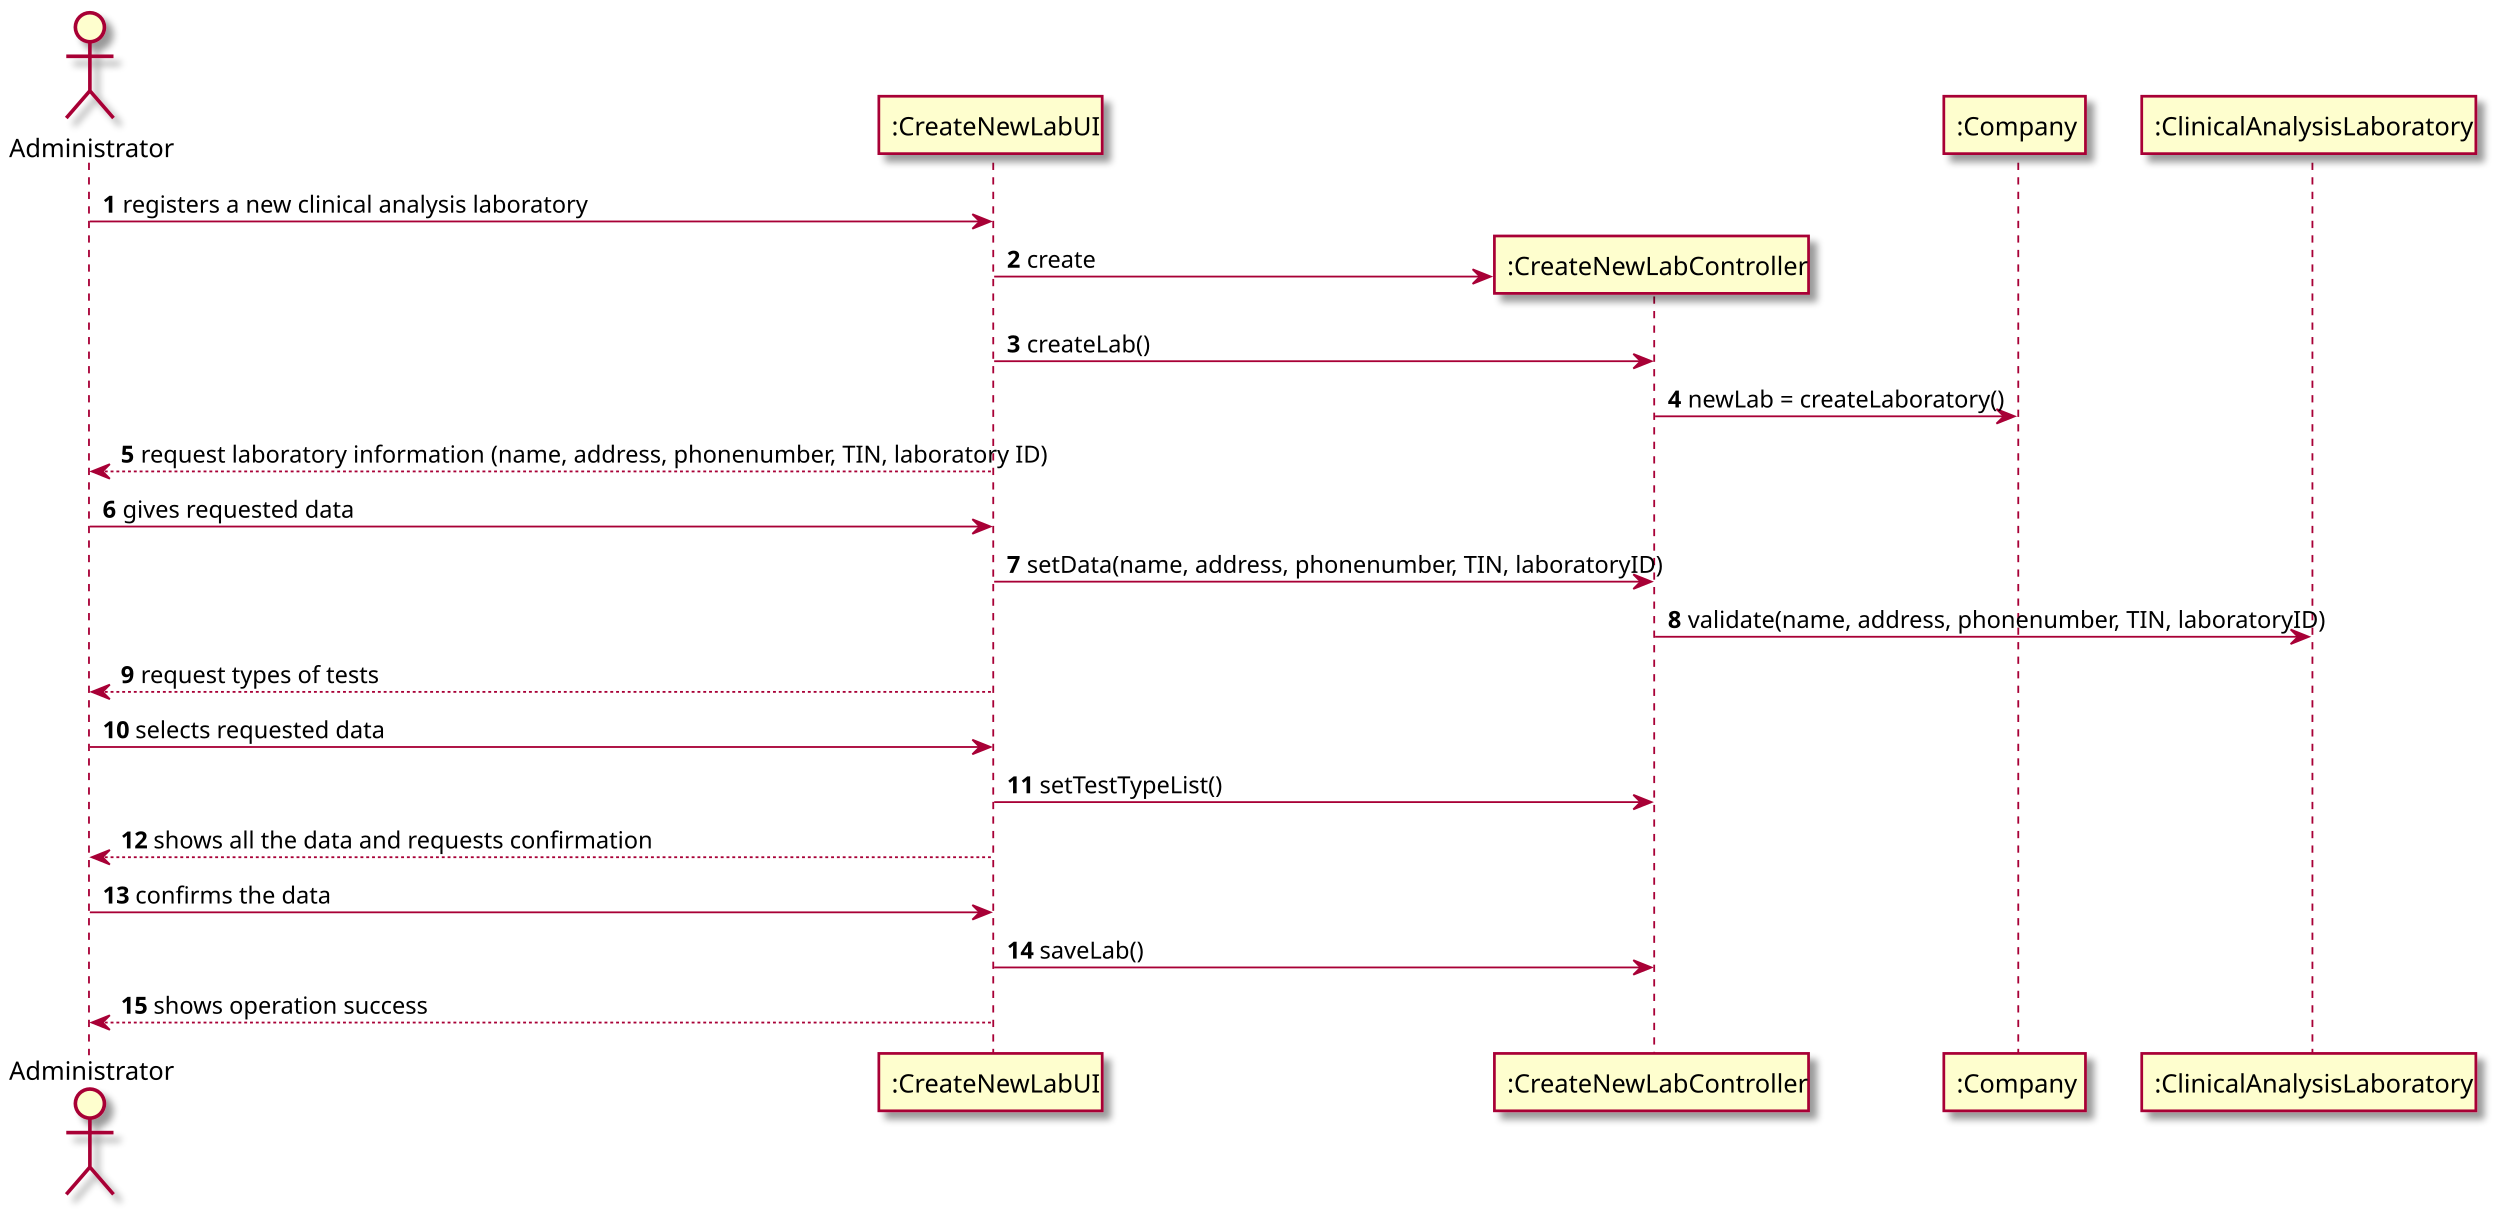
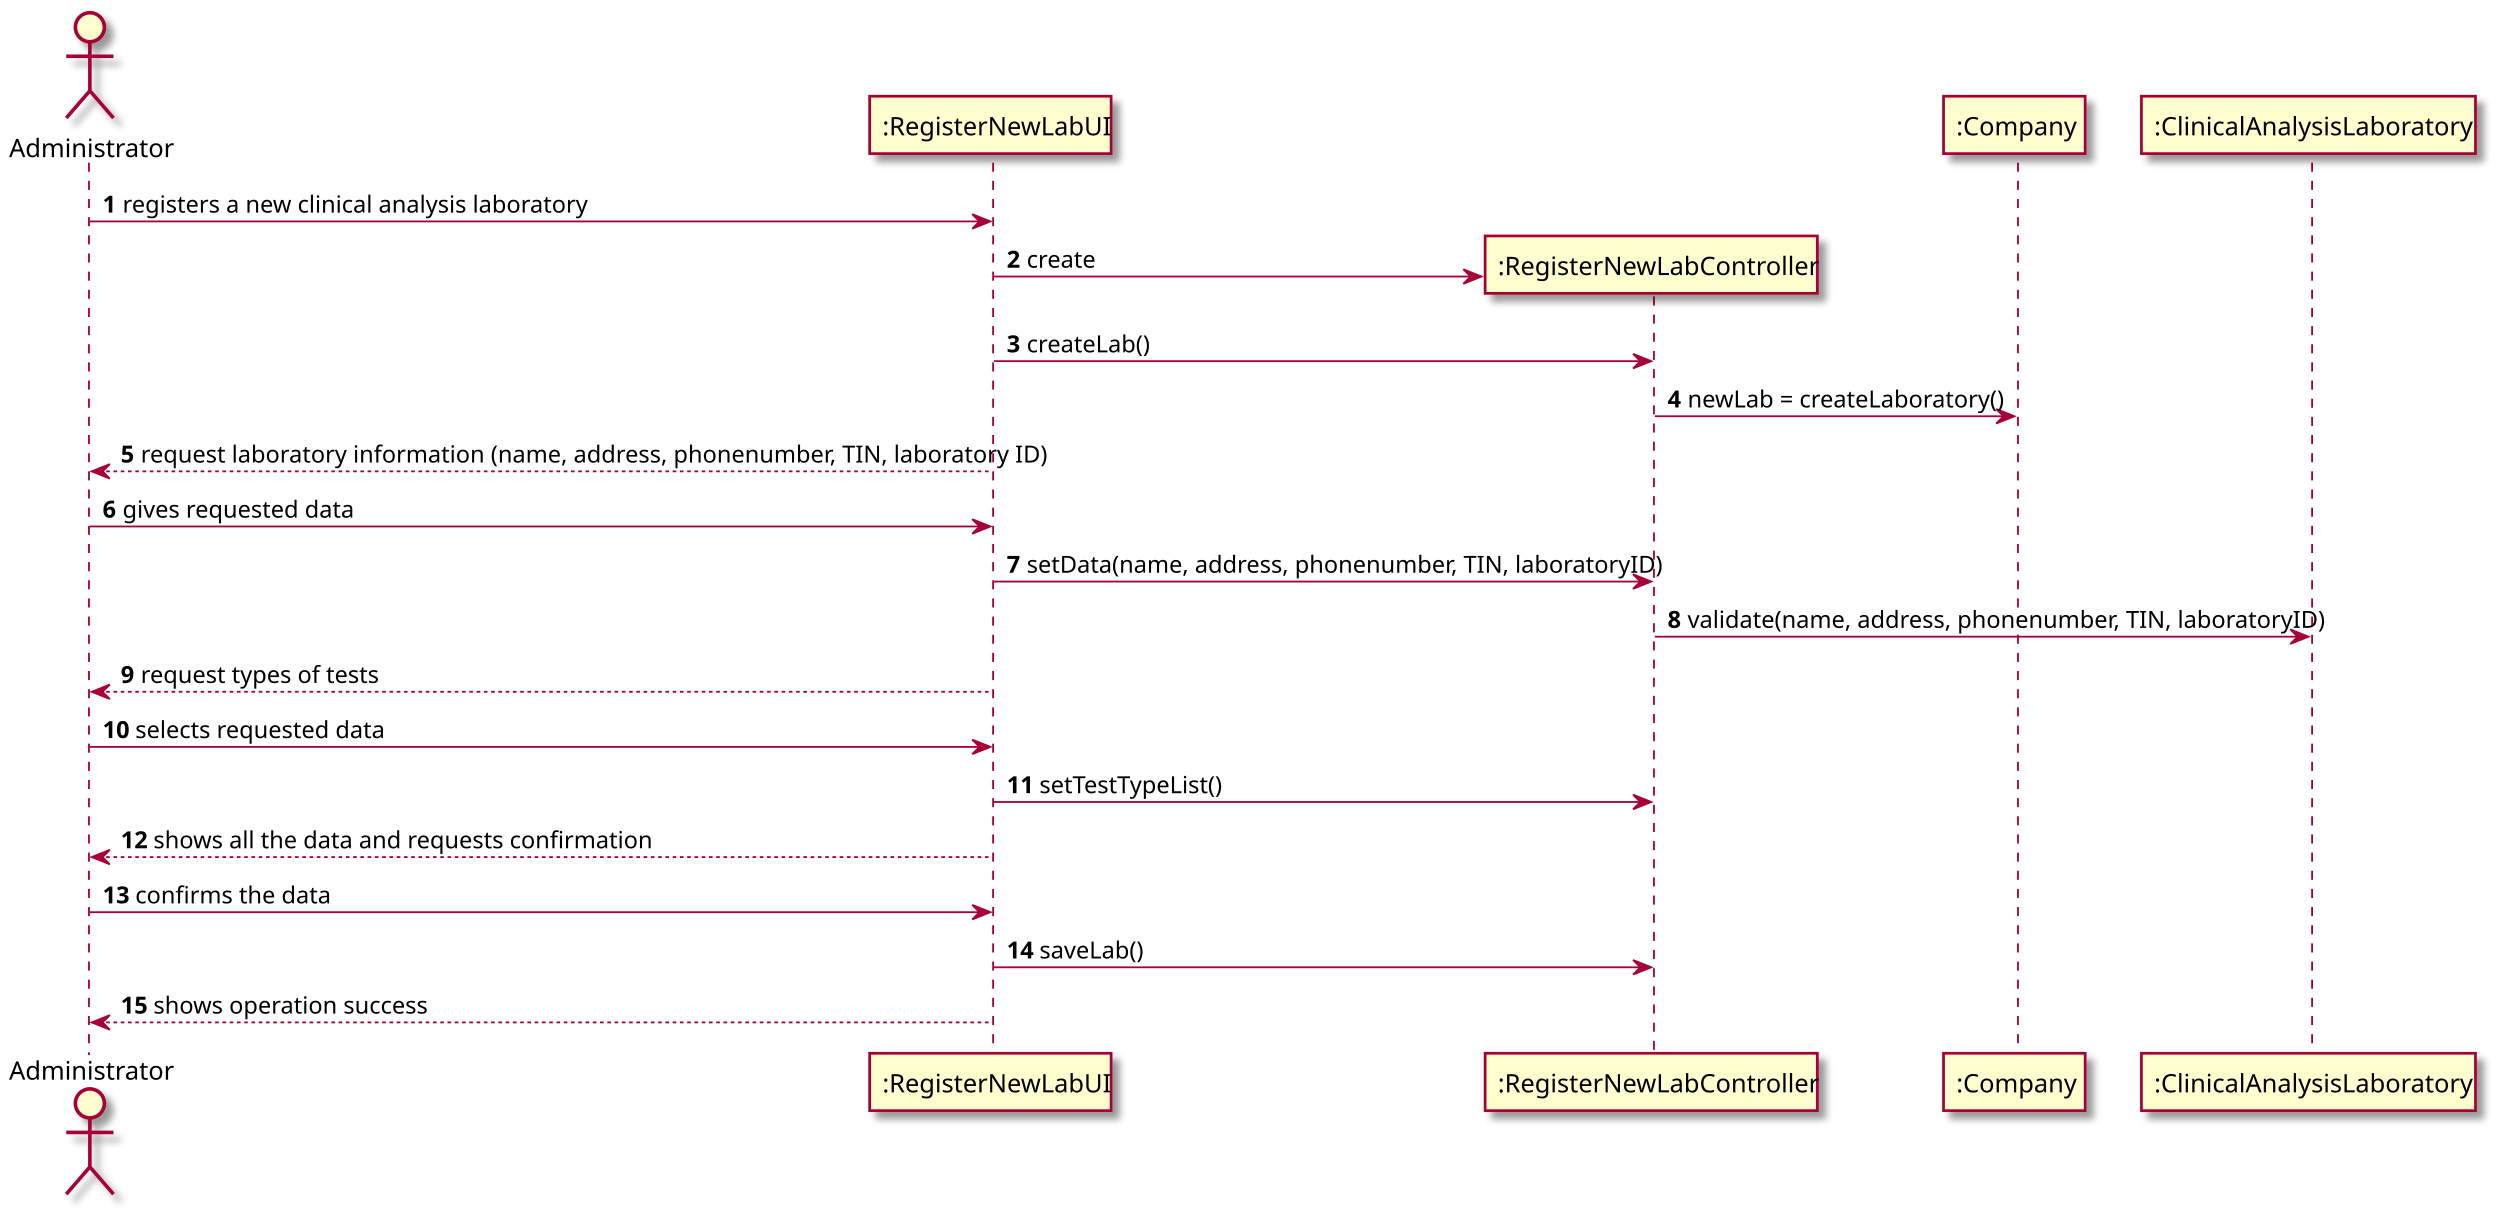
- <svg xmlns="http://www.w3.org/2000/svg" contentScriptType="application/ecmascript" contentStyleType="text/css" height="832.5px" preserveAspectRatio="none" style="width:1721px;height:832px;" version="1.1" viewBox="0 0 1721 832" width="1721.25px" zoomAndPan="magnify">
+ <svg xmlns="http://www.w3.org/2000/svg" contentScriptType="application/ecmascript" contentStyleType="text/css" height="666px" preserveAspectRatio="none" style="width:1377px;height:666px;" version="1.1" viewBox="0 0 1377 666" width="1377px" zoomAndPan="magnify">
  <defs>
-     <filter height="300%" id="f1stfukkw3db3" width="300%" x="-1" y="-1">
-       <feGaussianBlur result="blurOut" stdDeviation="2.5" />
+     <filter height="300%" id="f1teqfv7tu7o75" width="300%" x="-1" y="-1">
+       <feGaussianBlur result="blurOut" stdDeviation="2.0" />
      <feColorMatrix in="blurOut" result="blurOut2" type="matrix" values="0 0 0 0 0 0 0 0 0 0 0 0 0 0 0 0 0 0 .4 0" />
-       <feOffset dx="5.0" dy="5.0" in="blurOut2" result="blurOut3" />
+       <feOffset dx="4.0" dy="4.0" in="blurOut2" result="blurOut3" />
      <feBlend in="SourceGraphic" in2="blurOut3" mode="normal" />
    </filter>
  </defs>
  <g>
-     <line style="stroke:#A80036;stroke-width:1.25;stroke-dasharray:5.0,5.0;" x1="61.25" x2="61.25" y1="112.012" y2="726.426" />
-     <line style="stroke:#A80036;stroke-width:1.25;stroke-dasharray:5.0,5.0;" x1="683.75" x2="683.75" y1="112.012" y2="726.426" />
-     <line style="stroke:#A80036;stroke-width:1.25;stroke-dasharray:5.0,5.0;" x1="1138.75" x2="1138.75" y1="204.082" y2="726.426" />
-     <line style="stroke:#A80036;stroke-width:1.25;stroke-dasharray:5.0,5.0;" x1="1389.375" x2="1389.375" y1="112.012" y2="726.426" />
-     <line style="stroke:#A80036;stroke-width:1.25;stroke-dasharray:5.0,5.0;" x1="1591.875" x2="1591.875" y1="112.012" y2="726.426" />
-     <text fill="#000000" font-family="sans-serif" font-size="17.5" lengthAdjust="spacing" textLength="103.75" x="6.25" y="108.166">Administrator</text>
-     <ellipse cx="61.875" cy="18.75" fill="#FEFECE" filter="url(#f1stfukkw3db3)" rx="10" ry="10" style="stroke:#A80036;stroke-width:2.5;" />
-     <path d="M61.875,28.75 L61.875,62.5 M45.625,38.75 L78.125,38.75 M61.875,62.5 L45.625,81.25 M61.875,62.5 L78.125,81.25 " fill="none" filter="url(#f1stfukkw3db3)" style="stroke:#A80036;stroke-width:2.5;" />
-     <text fill="#000000" font-family="sans-serif" font-size="17.5" lengthAdjust="spacing" textLength="103.75" x="6.25" y="743.342">Administrator</text>
-     <ellipse cx="61.875" cy="759.688" fill="#FEFECE" filter="url(#f1stfukkw3db3)" rx="10" ry="10" style="stroke:#A80036;stroke-width:2.5;" />
-     <path d="M61.875,769.688 L61.875,803.438 M45.625,779.688 L78.125,779.688 M61.875,803.438 L45.625,822.188 M61.875,803.438 L78.125,822.188 " fill="none" filter="url(#f1stfukkw3db3)" style="stroke:#A80036;stroke-width:2.5;" />
-     <rect fill="#FEFECE" filter="url(#f1stfukkw3db3)" height="39.512" style="stroke:#A80036;stroke-width:1.875;" width="153.75" x="605" y="66.25" />
-     <text fill="#000000" font-family="sans-serif" font-size="17.5" lengthAdjust="spacing" textLength="136.25" x="613.75" y="93.166">:CreateNewLabUI</text>
-     <rect fill="#FEFECE" filter="url(#f1stfukkw3db3)" height="39.512" style="stroke:#A80036;stroke-width:1.875;" width="153.75" x="605" y="725.176" />
-     <text fill="#000000" font-family="sans-serif" font-size="17.5" lengthAdjust="spacing" textLength="136.25" x="613.75" y="752.092">:CreateNewLabUI</text>
-     <rect fill="#FEFECE" filter="url(#f1stfukkw3db3)" height="39.512" style="stroke:#A80036;stroke-width:1.875;" width="216.25" x="1028.75" y="725.176" />
-     <text fill="#000000" font-family="sans-serif" font-size="17.5" lengthAdjust="spacing" textLength="198.75" x="1037.5" y="752.092">:CreateNewLabController</text>
-     <rect fill="#FEFECE" filter="url(#f1stfukkw3db3)" height="39.512" style="stroke:#A80036;stroke-width:1.875;" width="97.5" x="1338.125" y="66.25" />
-     <text fill="#000000" font-family="sans-serif" font-size="17.5" lengthAdjust="spacing" textLength="80" x="1346.875" y="93.166">:Company</text>
-     <rect fill="#FEFECE" filter="url(#f1stfukkw3db3)" height="39.512" style="stroke:#A80036;stroke-width:1.875;" width="97.5" x="1338.125" y="725.176" />
-     <text fill="#000000" font-family="sans-serif" font-size="17.5" lengthAdjust="spacing" textLength="80" x="1346.875" y="752.092">:Company</text>
-     <rect fill="#FEFECE" filter="url(#f1stfukkw3db3)" height="39.512" style="stroke:#A80036;stroke-width:1.875;" width="230" x="1474.375" y="66.25" />
-     <text fill="#000000" font-family="sans-serif" font-size="17.5" lengthAdjust="spacing" textLength="212.5" x="1483.125" y="93.166">:ClinicalAnalysisLaboratory</text>
-     <rect fill="#FEFECE" filter="url(#f1stfukkw3db3)" height="39.512" style="stroke:#A80036;stroke-width:1.875;" width="230" x="1474.375" y="725.176" />
-     <text fill="#000000" font-family="sans-serif" font-size="17.5" lengthAdjust="spacing" textLength="212.5" x="1483.125" y="752.092">:ClinicalAnalysisLaboratory</text>
-     <polygon fill="#A80036" points="669.375,147.451,681.875,152.451,669.375,157.451,674.375,152.451" style="stroke:#A80036;stroke-width:1.25;" />
-     <line style="stroke:#A80036;stroke-width:1.25;" x1="61.875" x2="676.875" y1="152.451" y2="152.451" />
-     <text fill="#000000" font-family="sans-serif" font-size="16.25" font-weight="bold" lengthAdjust="spacing" textLength="8.75" x="70.625" y="146.381">1</text>
-     <text fill="#000000" font-family="sans-serif" font-size="16.25" lengthAdjust="spacing" textLength="306.25" x="84.375" y="146.381">registers a new clinical analysis laboratory</text>
-     <polygon fill="#A80036" points="1013.75,185.391,1026.25,190.391,1013.75,195.391,1018.75,190.391" style="stroke:#A80036;stroke-width:1.25;" />
-     <line style="stroke:#A80036;stroke-width:1.25;" x1="684.375" x2="1021.25" y1="190.391" y2="190.391" />
-     <text fill="#000000" font-family="sans-serif" font-size="16.25" font-weight="bold" lengthAdjust="spacing" textLength="8.75" x="693.125" y="184.32">2</text>
-     <text fill="#000000" font-family="sans-serif" font-size="16.25" lengthAdjust="spacing" textLength="45" x="706.875" y="184.32">create</text>
-     <rect fill="#FEFECE" filter="url(#f1stfukkw3db3)" height="39.512" style="stroke:#A80036;stroke-width:1.875;" width="216.25" x="1028.75" y="162.451" />
-     <text fill="#000000" font-family="sans-serif" font-size="17.5" lengthAdjust="spacing" textLength="198.75" x="1037.5" y="189.368">:CreateNewLabController</text>
-     <polygon fill="#A80036" points="1124.375,243.652,1136.875,248.652,1124.375,253.652,1129.375,248.652" style="stroke:#A80036;stroke-width:1.25;" />
-     <line style="stroke:#A80036;stroke-width:1.25;" x1="684.375" x2="1131.875" y1="248.652" y2="248.652" />
-     <text fill="#000000" font-family="sans-serif" font-size="16.25" font-weight="bold" lengthAdjust="spacing" textLength="8.75" x="693.125" y="242.582">3</text>
-     <text fill="#000000" font-family="sans-serif" font-size="16.25" lengthAdjust="spacing" textLength="81.25" x="706.875" y="242.582">createLab()</text>
-     <polygon fill="#A80036" points="1374.375,281.592,1386.875,286.592,1374.375,291.592,1379.375,286.592" style="stroke:#A80036;stroke-width:1.25;" />
-     <line style="stroke:#A80036;stroke-width:1.25;" x1="1139.375" x2="1381.875" y1="286.592" y2="286.592" />
-     <text fill="#000000" font-family="sans-serif" font-size="16.25" font-weight="bold" lengthAdjust="spacing" textLength="8.75" x="1148.125" y="280.521">4</text>
-     <text fill="#000000" font-family="sans-serif" font-size="16.25" lengthAdjust="spacing" textLength="206.25" x="1161.875" y="280.521">newLab = createLaboratory()</text>
-     <polygon fill="#A80036" points="75.625,319.531,63.125,324.531,75.625,329.531,70.625,324.531" style="stroke:#A80036;stroke-width:1.25;" />
-     <line style="stroke:#A80036;stroke-width:1.25;stroke-dasharray:2.0,2.0;" x1="68.125" x2="683.125" y1="324.531" y2="324.531" />
-     <text fill="#000000" font-family="sans-serif" font-size="16.25" font-weight="bold" lengthAdjust="spacing" textLength="8.75" x="83.125" y="318.461">5</text>
-     <text fill="#000000" font-family="sans-serif" font-size="16.25" lengthAdjust="spacing" textLength="578.75" x="96.875" y="318.461">request laboratory information (name, address, phonenumber, TIN, laboratory ID)</text>
-     <polygon fill="#A80036" points="669.375,357.471,681.875,362.471,669.375,367.471,674.375,362.471" style="stroke:#A80036;stroke-width:1.25;" />
-     <line style="stroke:#A80036;stroke-width:1.25;" x1="61.875" x2="676.875" y1="362.471" y2="362.471" />
-     <text fill="#000000" font-family="sans-serif" font-size="16.25" font-weight="bold" lengthAdjust="spacing" textLength="8.75" x="70.625" y="356.4">6</text>
-     <text fill="#000000" font-family="sans-serif" font-size="16.25" lengthAdjust="spacing" textLength="148.75" x="84.375" y="356.4">gives requested data</text>
-     <polygon fill="#A80036" points="1124.375,395.41,1136.875,400.41,1124.375,405.41,1129.375,400.41" style="stroke:#A80036;stroke-width:1.25;" />
-     <line style="stroke:#A80036;stroke-width:1.25;" x1="684.375" x2="1131.875" y1="400.41" y2="400.41" />
-     <text fill="#000000" font-family="sans-serif" font-size="16.25" font-weight="bold" lengthAdjust="spacing" textLength="8.75" x="693.125" y="394.34">7</text>
-     <text fill="#000000" font-family="sans-serif" font-size="16.25" lengthAdjust="spacing" textLength="411.25" x="706.875" y="394.34">setData(name, address, phonenumber, TIN, laboratoryID)</text>
-     <polygon fill="#A80036" points="1576.875,433.35,1589.375,438.35,1576.875,443.35,1581.875,438.35" style="stroke:#A80036;stroke-width:1.25;" />
-     <line style="stroke:#A80036;stroke-width:1.25;" x1="1139.375" x2="1584.375" y1="438.35" y2="438.35" />
-     <text fill="#000000" font-family="sans-serif" font-size="16.25" font-weight="bold" lengthAdjust="spacing" textLength="8.75" x="1148.125" y="432.279">8</text>
-     <text fill="#000000" font-family="sans-serif" font-size="16.25" lengthAdjust="spacing" textLength="408.75" x="1161.875" y="432.279">validate(name, address, phonenumber, TIN, laboratoryID)</text>
-     <polygon fill="#A80036" points="75.625,471.289,63.125,476.289,75.625,481.289,70.625,476.289" style="stroke:#A80036;stroke-width:1.25;" />
-     <line style="stroke:#A80036;stroke-width:1.25;stroke-dasharray:2.0,2.0;" x1="68.125" x2="683.125" y1="476.289" y2="476.289" />
-     <text fill="#000000" font-family="sans-serif" font-size="16.25" font-weight="bold" lengthAdjust="spacing" textLength="8.75" x="83.125" y="470.219">9</text>
-     <text fill="#000000" font-family="sans-serif" font-size="16.25" lengthAdjust="spacing" textLength="157.5" x="96.875" y="470.219">request types of tests</text>
-     <polygon fill="#A80036" points="669.375,509.228,681.875,514.229,669.375,519.229,674.375,514.229" style="stroke:#A80036;stroke-width:1.25;" />
-     <line style="stroke:#A80036;stroke-width:1.25;" x1="61.875" x2="676.875" y1="514.229" y2="514.229" />
-     <text fill="#000000" font-family="sans-serif" font-size="16.25" font-weight="bold" lengthAdjust="spacing" textLength="17.5" x="70.625" y="508.158">10</text>
-     <text fill="#000000" font-family="sans-serif" font-size="16.25" lengthAdjust="spacing" textLength="165" x="93.125" y="508.158">selects requested data</text>
-     <polygon fill="#A80036" points="1124.375,547.168,1136.875,552.168,1124.375,557.168,1129.375,552.168" style="stroke:#A80036;stroke-width:1.25;" />
-     <line style="stroke:#A80036;stroke-width:1.25;" x1="684.375" x2="1131.875" y1="552.168" y2="552.168" />
-     <text fill="#000000" font-family="sans-serif" font-size="16.25" font-weight="bold" lengthAdjust="spacing" textLength="17.5" x="693.125" y="546.097">11</text>
-     <text fill="#000000" font-family="sans-serif" font-size="16.25" lengthAdjust="spacing" textLength="125" x="715.625" y="546.097">setTestTypeList()</text>
-     <polygon fill="#A80036" points="75.625,585.107,63.125,590.107,75.625,595.107,70.625,590.107" style="stroke:#A80036;stroke-width:1.25;" />
-     <line style="stroke:#A80036;stroke-width:1.25;stroke-dasharray:2.0,2.0;" x1="68.125" x2="683.125" y1="590.107" y2="590.107" />
-     <text fill="#000000" font-family="sans-serif" font-size="16.25" font-weight="bold" lengthAdjust="spacing" textLength="17.5" x="83.125" y="584.037">12</text>
-     <text fill="#000000" font-family="sans-serif" font-size="16.25" lengthAdjust="spacing" textLength="322.5" x="105.625" y="584.037">shows all the data and requests confirmation</text>
-     <polygon fill="#A80036" points="669.375,623.047,681.875,628.047,669.375,633.047,674.375,628.047" style="stroke:#A80036;stroke-width:1.25;" />
-     <line style="stroke:#A80036;stroke-width:1.25;" x1="61.875" x2="676.875" y1="628.047" y2="628.047" />
-     <text fill="#000000" font-family="sans-serif" font-size="16.25" font-weight="bold" lengthAdjust="spacing" textLength="17.5" x="70.625" y="621.976">13</text>
-     <text fill="#000000" font-family="sans-serif" font-size="16.25" lengthAdjust="spacing" textLength="125" x="93.125" y="621.976">confirms the data</text>
-     <polygon fill="#A80036" points="1124.375,660.986,1136.875,665.986,1124.375,670.986,1129.375,665.986" style="stroke:#A80036;stroke-width:1.25;" />
-     <line style="stroke:#A80036;stroke-width:1.25;" x1="684.375" x2="1131.875" y1="665.986" y2="665.986" />
-     <text fill="#000000" font-family="sans-serif" font-size="16.25" font-weight="bold" lengthAdjust="spacing" textLength="17.5" x="693.125" y="659.916">14</text>
-     <text fill="#000000" font-family="sans-serif" font-size="16.25" lengthAdjust="spacing" textLength="68.75" x="715.625" y="659.916">saveLab()</text>
-     <polygon fill="#A80036" points="75.625,698.926,63.125,703.926,75.625,708.926,70.625,703.926" style="stroke:#A80036;stroke-width:1.25;" />
-     <line style="stroke:#A80036;stroke-width:1.25;stroke-dasharray:2.0,2.0;" x1="68.125" x2="683.125" y1="703.926" y2="703.926" />
-     <text fill="#000000" font-family="sans-serif" font-size="16.25" font-weight="bold" lengthAdjust="spacing" textLength="17.5" x="83.125" y="697.855">15</text>
-     <text fill="#000000" font-family="sans-serif" font-size="16.25" lengthAdjust="spacing" textLength="183.75" x="105.625" y="697.855">shows operation success</text>
+     <line style="stroke:#A80036;stroke-width:1.0;stroke-dasharray:5.0,5.0;" x1="49" x2="49" y1="89.609" y2="581.141" />
+     <line style="stroke:#A80036;stroke-width:1.0;stroke-dasharray:5.0,5.0;" x1="547" x2="547" y1="89.609" y2="581.141" />
+     <line style="stroke:#A80036;stroke-width:1.0;stroke-dasharray:5.0,5.0;" x1="911" x2="911" y1="163.266" y2="581.141" />
+     <line style="stroke:#A80036;stroke-width:1.0;stroke-dasharray:5.0,5.0;" x1="1111.5" x2="1111.5" y1="89.609" y2="581.141" />
+     <line style="stroke:#A80036;stroke-width:1.0;stroke-dasharray:5.0,5.0;" x1="1273.5" x2="1273.5" y1="89.609" y2="581.141" />
+     <text fill="#000000" font-family="sans-serif" font-size="14" lengthAdjust="spacing" textLength="83" x="5" y="86.533">Administrator</text>
+     <ellipse cx="49.5" cy="15" fill="#FEFECE" filter="url(#f1teqfv7tu7o75)" rx="8" ry="8" style="stroke:#A80036;stroke-width:2.0;" />
+     <path d="M49.5,23 L49.5,50 M36.5,31 L62.5,31 M49.5,50 L36.5,65 M49.5,50 L62.5,65 " fill="none" filter="url(#f1teqfv7tu7o75)" style="stroke:#A80036;stroke-width:2.0;" />
+     <text fill="#000000" font-family="sans-serif" font-size="14" lengthAdjust="spacing" textLength="83" x="5" y="594.674">Administrator</text>
+     <ellipse cx="49.5" cy="607.75" fill="#FEFECE" filter="url(#f1teqfv7tu7o75)" rx="8" ry="8" style="stroke:#A80036;stroke-width:2.0;" />
+     <path d="M49.5,615.75 L49.5,642.75 M36.5,623.75 L62.5,623.75 M49.5,642.75 L36.5,657.75 M49.5,642.75 L62.5,657.75 " fill="none" filter="url(#f1teqfv7tu7o75)" style="stroke:#A80036;stroke-width:2.0;" />
+     <rect fill="#FEFECE" filter="url(#f1teqfv7tu7o75)" height="31.609" style="stroke:#A80036;stroke-width:1.5;" width="133" x="479" y="53" />
+     <text fill="#000000" font-family="sans-serif" font-size="14" lengthAdjust="spacing" textLength="119" x="486" y="74.533">:RegisterNewLabUI</text>
+     <rect fill="#FEFECE" filter="url(#f1teqfv7tu7o75)" height="31.609" style="stroke:#A80036;stroke-width:1.5;" width="133" x="479" y="580.141" />
+     <text fill="#000000" font-family="sans-serif" font-size="14" lengthAdjust="spacing" textLength="119" x="486" y="601.674">:RegisterNewLabUI</text>
+     <rect fill="#FEFECE" filter="url(#f1teqfv7tu7o75)" height="31.609" style="stroke:#A80036;stroke-width:1.5;" width="183" x="818" y="580.141" />
+     <text fill="#000000" font-family="sans-serif" font-size="14" lengthAdjust="spacing" textLength="169" x="825" y="601.674">:RegisterNewLabController</text>
+     <rect fill="#FEFECE" filter="url(#f1teqfv7tu7o75)" height="31.609" style="stroke:#A80036;stroke-width:1.5;" width="78" x="1070.5" y="53" />
+     <text fill="#000000" font-family="sans-serif" font-size="14" lengthAdjust="spacing" textLength="64" x="1077.5" y="74.533">:Company</text>
+     <rect fill="#FEFECE" filter="url(#f1teqfv7tu7o75)" height="31.609" style="stroke:#A80036;stroke-width:1.5;" width="78" x="1070.5" y="580.141" />
+     <text fill="#000000" font-family="sans-serif" font-size="14" lengthAdjust="spacing" textLength="64" x="1077.5" y="601.674">:Company</text>
+     <rect fill="#FEFECE" filter="url(#f1teqfv7tu7o75)" height="31.609" style="stroke:#A80036;stroke-width:1.5;" width="184" x="1179.5" y="53" />
+     <text fill="#000000" font-family="sans-serif" font-size="14" lengthAdjust="spacing" textLength="170" x="1186.5" y="74.533">:ClinicalAnalysisLaboratory</text>
+     <rect fill="#FEFECE" filter="url(#f1teqfv7tu7o75)" height="31.609" style="stroke:#A80036;stroke-width:1.5;" width="184" x="1179.5" y="580.141" />
+     <text fill="#000000" font-family="sans-serif" font-size="14" lengthAdjust="spacing" textLength="170" x="1186.5" y="601.674">:ClinicalAnalysisLaboratory</text>
+     <polygon fill="#A80036" points="535.5,117.961,545.5,121.961,535.5,125.961,539.5,121.961" style="stroke:#A80036;stroke-width:1.0;" />
+     <line style="stroke:#A80036;stroke-width:1.0;" x1="49.5" x2="541.5" y1="121.961" y2="121.961" />
+     <text fill="#000000" font-family="sans-serif" font-size="13" font-weight="bold" lengthAdjust="spacing" textLength="7" x="56.5" y="117.105">1</text>
+     <text fill="#000000" font-family="sans-serif" font-size="13" lengthAdjust="spacing" textLength="245" x="67.5" y="117.105">registers a new clinical analysis laboratory</text>
+     <polygon fill="#A80036" points="806,148.312,816,152.312,806,156.312,810,152.312" style="stroke:#A80036;stroke-width:1.0;" />
+     <line style="stroke:#A80036;stroke-width:1.0;" x1="547.5" x2="812" y1="152.312" y2="152.312" />
+     <text fill="#000000" font-family="sans-serif" font-size="13" font-weight="bold" lengthAdjust="spacing" textLength="7" x="554.5" y="147.456">2</text>
+     <text fill="#000000" font-family="sans-serif" font-size="13" lengthAdjust="spacing" textLength="36" x="565.5" y="147.456">create</text>
+     <rect fill="#FEFECE" filter="url(#f1teqfv7tu7o75)" height="31.609" style="stroke:#A80036;stroke-width:1.5;" width="183" x="818" y="129.961" />
+     <text fill="#000000" font-family="sans-serif" font-size="14" lengthAdjust="spacing" textLength="169" x="825" y="151.494">:RegisterNewLabController</text>
+     <polygon fill="#A80036" points="899.5,194.922,909.5,198.922,899.5,202.922,903.5,198.922" style="stroke:#A80036;stroke-width:1.0;" />
+     <line style="stroke:#A80036;stroke-width:1.0;" x1="547.5" x2="905.5" y1="198.922" y2="198.922" />
+     <text fill="#000000" font-family="sans-serif" font-size="13" font-weight="bold" lengthAdjust="spacing" textLength="7" x="554.5" y="194.065">3</text>
+     <text fill="#000000" font-family="sans-serif" font-size="13" lengthAdjust="spacing" textLength="65" x="565.5" y="194.065">createLab()</text>
+     <polygon fill="#A80036" points="1099.5,225.273,1109.5,229.273,1099.5,233.273,1103.5,229.273" style="stroke:#A80036;stroke-width:1.0;" />
+     <line style="stroke:#A80036;stroke-width:1.0;" x1="911.5" x2="1105.5" y1="229.273" y2="229.273" />
+     <text fill="#000000" font-family="sans-serif" font-size="13" font-weight="bold" lengthAdjust="spacing" textLength="7" x="918.5" y="224.417">4</text>
+     <text fill="#000000" font-family="sans-serif" font-size="13" lengthAdjust="spacing" textLength="165" x="929.5" y="224.417">newLab = createLaboratory()</text>
+     <polygon fill="#A80036" points="60.5,255.625,50.5,259.625,60.5,263.625,56.5,259.625" style="stroke:#A80036;stroke-width:1.0;" />
+     <line style="stroke:#A80036;stroke-width:1.0;stroke-dasharray:2.0,2.0;" x1="54.5" x2="546.5" y1="259.625" y2="259.625" />
+     <text fill="#000000" font-family="sans-serif" font-size="13" font-weight="bold" lengthAdjust="spacing" textLength="7" x="66.5" y="254.769">5</text>
+     <text fill="#000000" font-family="sans-serif" font-size="13" lengthAdjust="spacing" textLength="463" x="77.5" y="254.769">request laboratory information (name, address, phonenumber, TIN, laboratory ID)</text>
+     <polygon fill="#A80036" points="535.5,285.977,545.5,289.977,535.5,293.977,539.5,289.977" style="stroke:#A80036;stroke-width:1.0;" />
+     <line style="stroke:#A80036;stroke-width:1.0;" x1="49.5" x2="541.5" y1="289.977" y2="289.977" />
+     <text fill="#000000" font-family="sans-serif" font-size="13" font-weight="bold" lengthAdjust="spacing" textLength="7" x="56.5" y="285.12">6</text>
+     <text fill="#000000" font-family="sans-serif" font-size="13" lengthAdjust="spacing" textLength="119" x="67.5" y="285.12">gives requested data</text>
+     <polygon fill="#A80036" points="899.5,316.328,909.5,320.328,899.5,324.328,903.5,320.328" style="stroke:#A80036;stroke-width:1.0;" />
+     <line style="stroke:#A80036;stroke-width:1.0;" x1="547.5" x2="905.5" y1="320.328" y2="320.328" />
+     <text fill="#000000" font-family="sans-serif" font-size="13" font-weight="bold" lengthAdjust="spacing" textLength="7" x="554.5" y="315.472">7</text>
+     <text fill="#000000" font-family="sans-serif" font-size="13" lengthAdjust="spacing" textLength="329" x="565.5" y="315.472">setData(name, address, phonenumber, TIN, laboratoryID)</text>
+     <polygon fill="#A80036" points="1261.5,346.68,1271.5,350.68,1261.5,354.68,1265.5,350.68" style="stroke:#A80036;stroke-width:1.0;" />
+     <line style="stroke:#A80036;stroke-width:1.0;" x1="911.5" x2="1267.5" y1="350.68" y2="350.68" />
+     <text fill="#000000" font-family="sans-serif" font-size="13" font-weight="bold" lengthAdjust="spacing" textLength="7" x="918.5" y="345.823">8</text>
+     <text fill="#000000" font-family="sans-serif" font-size="13" lengthAdjust="spacing" textLength="327" x="929.5" y="345.823">validate(name, address, phonenumber, TIN, laboratoryID)</text>
+     <polygon fill="#A80036" points="60.5,377.031,50.5,381.031,60.5,385.031,56.5,381.031" style="stroke:#A80036;stroke-width:1.0;" />
+     <line style="stroke:#A80036;stroke-width:1.0;stroke-dasharray:2.0,2.0;" x1="54.5" x2="546.5" y1="381.031" y2="381.031" />
+     <text fill="#000000" font-family="sans-serif" font-size="13" font-weight="bold" lengthAdjust="spacing" textLength="7" x="66.5" y="376.175">9</text>
+     <text fill="#000000" font-family="sans-serif" font-size="13" lengthAdjust="spacing" textLength="126" x="77.5" y="376.175">request types of tests</text>
+     <polygon fill="#A80036" points="535.5,407.383,545.5,411.383,535.5,415.383,539.5,411.383" style="stroke:#A80036;stroke-width:1.0;" />
+     <line style="stroke:#A80036;stroke-width:1.0;" x1="49.5" x2="541.5" y1="411.383" y2="411.383" />
+     <text fill="#000000" font-family="sans-serif" font-size="13" font-weight="bold" lengthAdjust="spacing" textLength="14" x="56.5" y="406.526">10</text>
+     <text fill="#000000" font-family="sans-serif" font-size="13" lengthAdjust="spacing" textLength="132" x="74.5" y="406.526">selects requested data</text>
+     <polygon fill="#A80036" points="899.5,437.734,909.5,441.734,899.5,445.734,903.5,441.734" style="stroke:#A80036;stroke-width:1.0;" />
+     <line style="stroke:#A80036;stroke-width:1.0;" x1="547.5" x2="905.5" y1="441.734" y2="441.734" />
+     <text fill="#000000" font-family="sans-serif" font-size="13" font-weight="bold" lengthAdjust="spacing" textLength="14" x="554.5" y="436.878">11</text>
+     <text fill="#000000" font-family="sans-serif" font-size="13" lengthAdjust="spacing" textLength="100" x="572.5" y="436.878">setTestTypeList()</text>
+     <polygon fill="#A80036" points="60.5,468.086,50.5,472.086,60.5,476.086,56.5,472.086" style="stroke:#A80036;stroke-width:1.0;" />
+     <line style="stroke:#A80036;stroke-width:1.0;stroke-dasharray:2.0,2.0;" x1="54.5" x2="546.5" y1="472.086" y2="472.086" />
+     <text fill="#000000" font-family="sans-serif" font-size="13" font-weight="bold" lengthAdjust="spacing" textLength="14" x="66.5" y="467.229">12</text>
+     <text fill="#000000" font-family="sans-serif" font-size="13" lengthAdjust="spacing" textLength="258" x="84.5" y="467.229">shows all the data and requests confirmation</text>
+     <polygon fill="#A80036" points="535.5,498.438,545.5,502.438,535.5,506.438,539.5,502.438" style="stroke:#A80036;stroke-width:1.0;" />
+     <line style="stroke:#A80036;stroke-width:1.0;" x1="49.5" x2="541.5" y1="502.438" y2="502.438" />
+     <text fill="#000000" font-family="sans-serif" font-size="13" font-weight="bold" lengthAdjust="spacing" textLength="14" x="56.5" y="497.581">13</text>
+     <text fill="#000000" font-family="sans-serif" font-size="13" lengthAdjust="spacing" textLength="100" x="74.5" y="497.581">confirms the data</text>
+     <polygon fill="#A80036" points="899.5,528.789,909.5,532.789,899.5,536.789,903.5,532.789" style="stroke:#A80036;stroke-width:1.0;" />
+     <line style="stroke:#A80036;stroke-width:1.0;" x1="547.5" x2="905.5" y1="532.789" y2="532.789" />
+     <text fill="#000000" font-family="sans-serif" font-size="13" font-weight="bold" lengthAdjust="spacing" textLength="14" x="554.5" y="527.933">14</text>
+     <text fill="#000000" font-family="sans-serif" font-size="13" lengthAdjust="spacing" textLength="55" x="572.5" y="527.933">saveLab()</text>
+     <polygon fill="#A80036" points="60.5,559.141,50.5,563.141,60.5,567.141,56.5,563.141" style="stroke:#A80036;stroke-width:1.0;" />
+     <line style="stroke:#A80036;stroke-width:1.0;stroke-dasharray:2.0,2.0;" x1="54.5" x2="546.5" y1="563.141" y2="563.141" />
+     <text fill="#000000" font-family="sans-serif" font-size="13" font-weight="bold" lengthAdjust="spacing" textLength="14" x="66.5" y="558.284">15</text>
+     <text fill="#000000" font-family="sans-serif" font-size="13" lengthAdjust="spacing" textLength="147" x="84.5" y="558.284">shows operation success</text>
  </g>
</svg>
